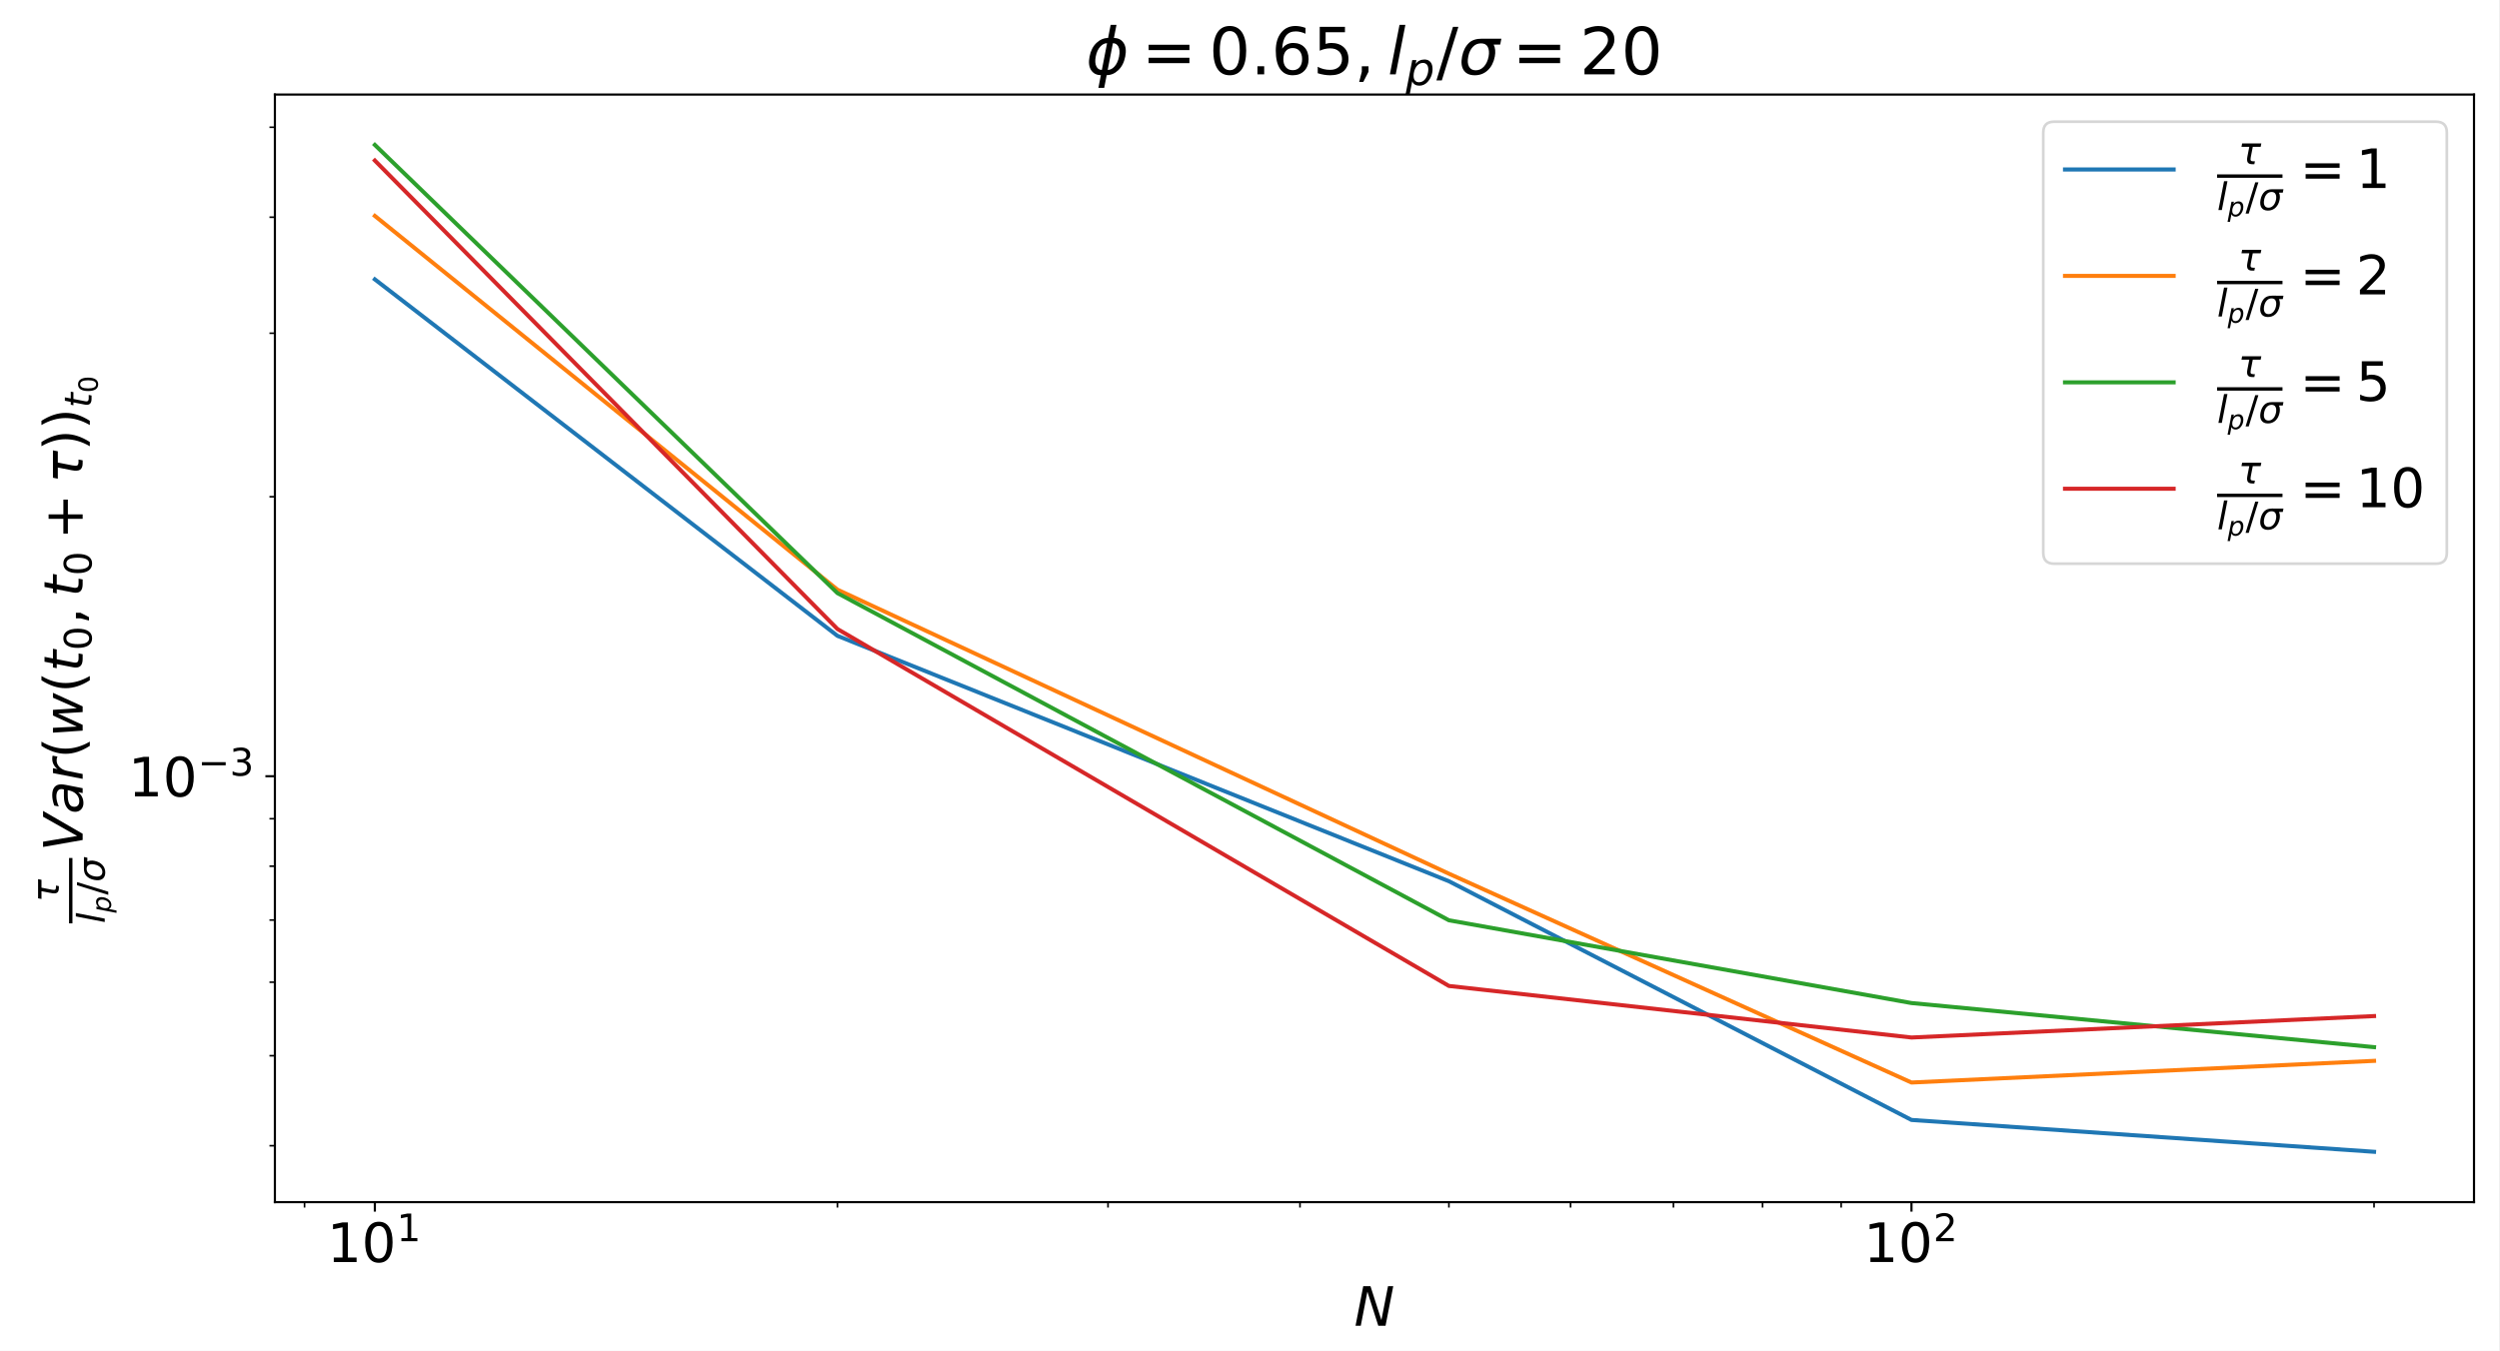
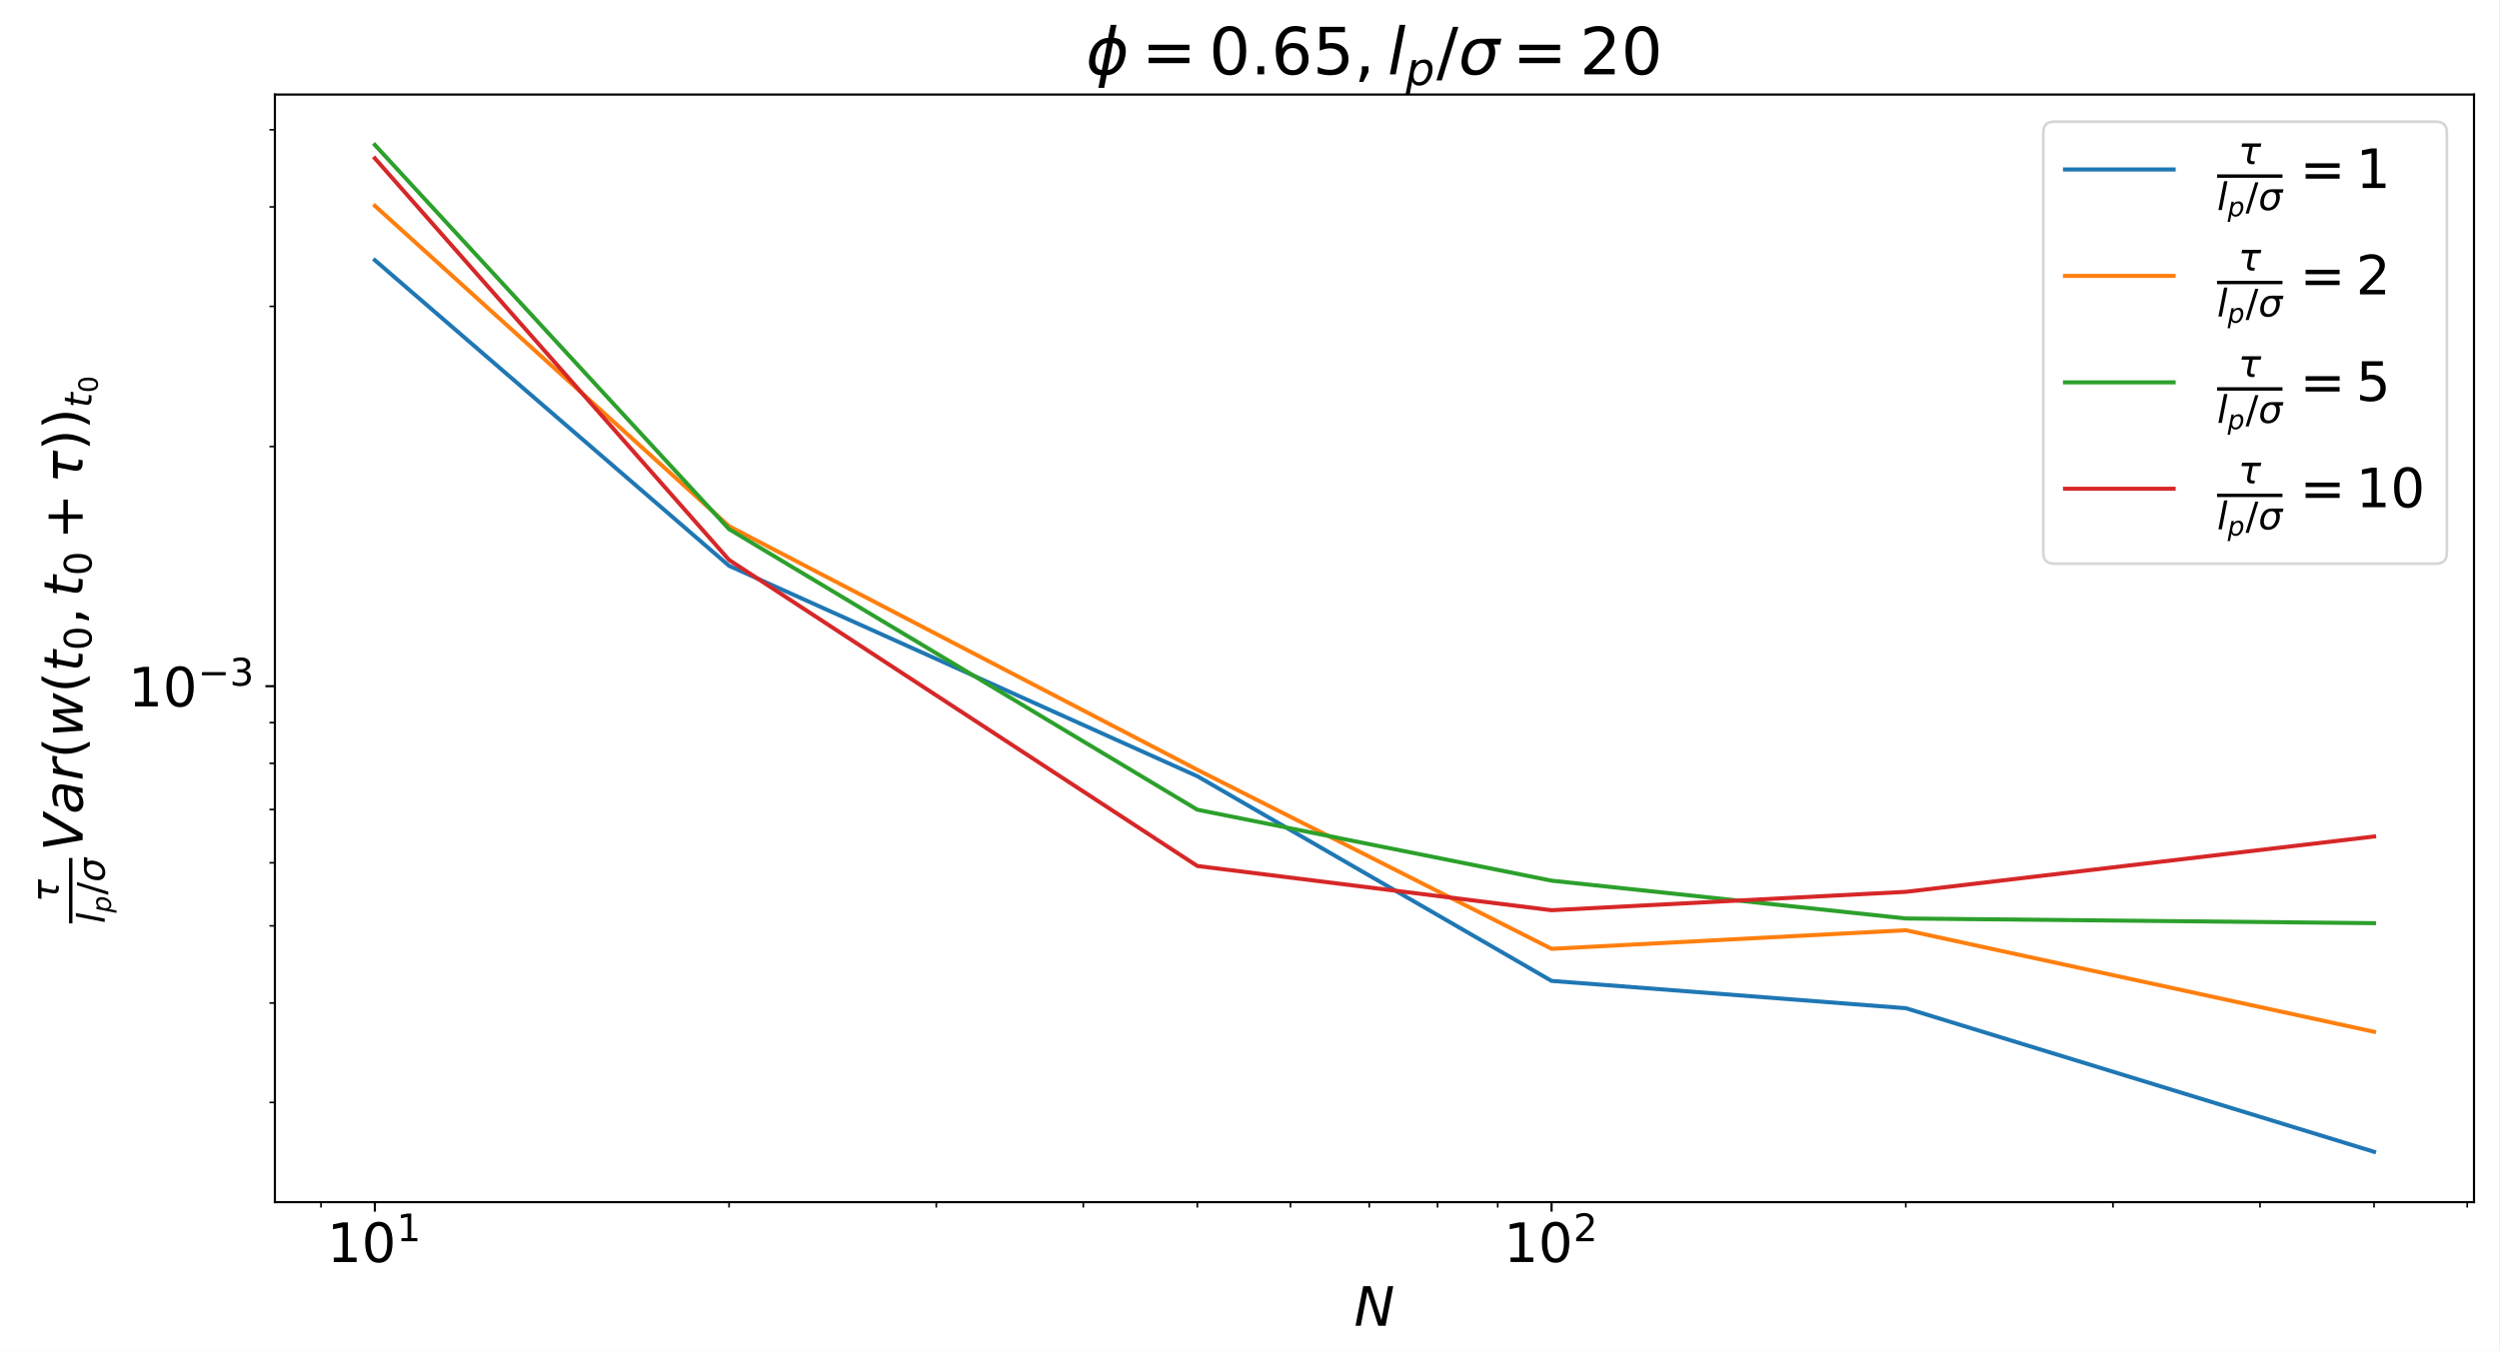
<svg xmlns="http://www.w3.org/2000/svg" xmlns:xlink="http://www.w3.org/1999/xlink" height="497.52pt" version="1.1" viewBox="0 0 920.16 497.52" width="920.16pt">
  <defs>
    <style type="text/css">
*{stroke-linecap:butt;stroke-linejoin:round;}
  </style>
  </defs>
  <g id="figure_1">
    <g id="patch_1">
      <path d="M 0 497.52  L 920.16 497.52  L 920.16 0  L 0 0  z " style="fill:#ffffff;" />
    </g>
    <g id="axes_1">
      <g id="patch_2">
        <path d="M 101.218 442.793  L 910.958 442.793  L 910.958 34.826  L 101.218 34.826  z " style="fill:#ffffff;" />
      </g>
      <g id="matplotlib.axis_1">
        <g id="xtick_1">
          <g id="line2d_1">
            <defs>
-               <path d="M 0 0  L 0 3.5  " id="m431cc44038" style="stroke:#000000;stroke-width:0.8;" />
-             </defs>
-             <g>
-               <use style="stroke:#000000;stroke-width:0.8;" x="138.024" xlink:href="#m431cc44038" y="442.793" />
+               <path d="M 0 0  L 0 3.5  " id="mc753338917" style="stroke:#000000;stroke-width:0.8;" />
+             </defs>
+             <g>
+               <use style="stroke:#000000;stroke-width:0.8;" x="138.024" xlink:href="#mc753338917" y="442.793" />
            </g>
          </g>
          <g id="text_1">
            <defs>
              <path d="M 12.406 8.297  L 28.516 8.297  L 28.516 63.922  L 10.984 60.406  L 10.984 69.391  L 28.422 72.906  L 38.281 72.906  L 38.281 8.297  L 54.391 8.297  L 54.391 0  L 12.406 0  z " id="DejaVuSans-49" />
              <path d="M 31.781 66.406  Q 24.172 66.406 20.328 58.906  Q 16.5 51.422 16.5 36.375  Q 16.5 21.391 20.328 13.891  Q 24.172 6.391 31.781 6.391  Q 39.453 6.391 43.281 13.891  Q 47.125 21.391 47.125 36.375  Q 47.125 51.422 43.281 58.906  Q 39.453 66.406 31.781 66.406  z M 31.781 74.219  Q 44.047 74.219 50.516 64.516  Q 56.984 54.828 56.984 36.375  Q 56.984 17.969 50.516 8.266  Q 44.047 -1.422 31.781 -1.422  Q 19.531 -1.422 13.062 8.266  Q 6.594 17.969 6.594 36.375  Q 6.594 54.828 13.062 64.516  Q 19.531 74.219 31.781 74.219  z " id="DejaVuSans-48" />
            </defs>
            <g transform="translate(120.424 464.9897)scale(0.2 -0.2)">
              <use transform="translate(0 0.684375)" xlink:href="#DejaVuSans-49" />
              <use transform="translate(63.62305 0.684375)" xlink:href="#DejaVuSans-48" />
              <use transform="translate(128.2031 38.96563)scale(0.7)" xlink:href="#DejaVuSans-49" />
            </g>
          </g>
        </g>
        <g id="xtick_2">
          <g id="line2d_2">
            <g>
-               <use style="stroke:#000000;stroke-width:0.8;" x="703.828" xlink:href="#m431cc44038" y="442.793" />
+               <use style="stroke:#000000;stroke-width:0.8;" x="571.303" xlink:href="#mc753338917" y="442.793" />
            </g>
          </g>
          <g id="text_2">
            <defs>
              <path d="M 19.188 8.297  L 53.609 8.297  L 53.609 0  L 7.328 0  L 7.328 8.297  Q 12.938 14.109 22.625 23.891  Q 32.328 33.688 34.812 36.531  Q 39.547 41.844 41.422 45.531  Q 43.312 49.219 43.312 52.781  Q 43.312 58.594 39.234 62.25  Q 35.156 65.922 28.609 65.922  Q 23.969 65.922 18.812 64.312  Q 13.672 62.703 7.812 59.422  L 7.812 69.391  Q 13.766 71.781 18.938 73  Q 24.125 74.219 28.422 74.219  Q 39.75 74.219 46.484 68.547  Q 53.219 62.891 53.219 53.422  Q 53.219 48.922 51.531 44.891  Q 49.859 40.875 45.406 35.406  Q 44.188 33.984 37.641 27.219  Q 31.109 20.453 19.188 8.297  z " id="DejaVuSans-50" />
            </defs>
-             <g transform="translate(686.228 464.9897)scale(0.2 -0.2)">
+             <g transform="translate(553.703 464.9897)scale(0.2 -0.2)">
              <use transform="translate(0 0.765625)" xlink:href="#DejaVuSans-49" />
              <use transform="translate(63.62305 0.765625)" xlink:href="#DejaVuSans-48" />
              <use transform="translate(128.2031 39.04688)scale(0.7)" xlink:href="#DejaVuSans-50" />
            </g>
          </g>
        </g>
        <g id="xtick_3">
          <g id="line2d_3">
            <defs>
-               <path d="M 0 0  L 0 2  " id="mbee7c82a12" style="stroke:#000000;stroke-width:0.6;" />
-             </defs>
-             <g>
-               <use style="stroke:#000000;stroke-width:0.6;" x="112.134" xlink:href="#mbee7c82a12" y="442.793" />
+               <path d="M 0 0  L 0 2  " id="mffd4b60563" style="stroke:#000000;stroke-width:0.6;" />
+             </defs>
+             <g>
+               <use style="stroke:#000000;stroke-width:0.6;" x="118.198" xlink:href="#mffd4b60563" y="442.793" />
            </g>
          </g>
        </g>
        <g id="xtick_4">
          <g id="line2d_4">
            <g>
-               <use style="stroke:#000000;stroke-width:0.6;" x="308.348" xlink:href="#mbee7c82a12" y="442.793" />
+               <use style="stroke:#000000;stroke-width:0.6;" x="268.454" xlink:href="#mffd4b60563" y="442.793" />
            </g>
          </g>
        </g>
        <g id="xtick_5">
          <g id="line2d_5">
            <g>
-               <use style="stroke:#000000;stroke-width:0.6;" x="407.981" xlink:href="#mbee7c82a12" y="442.793" />
+               <use style="stroke:#000000;stroke-width:0.6;" x="344.751" xlink:href="#mffd4b60563" y="442.793" />
            </g>
          </g>
        </g>
        <g id="xtick_6">
          <g id="line2d_6">
            <g>
-               <use style="stroke:#000000;stroke-width:0.6;" x="478.672" xlink:href="#mbee7c82a12" y="442.793" />
+               <use style="stroke:#000000;stroke-width:0.6;" x="398.884" xlink:href="#mffd4b60563" y="442.793" />
            </g>
          </g>
        </g>
        <g id="xtick_7">
          <g id="line2d_7">
            <g>
-               <use style="stroke:#000000;stroke-width:0.6;" x="533.504" xlink:href="#mbee7c82a12" y="442.793" />
+               <use style="stroke:#000000;stroke-width:0.6;" x="440.873" xlink:href="#mffd4b60563" y="442.793" />
            </g>
          </g>
        </g>
        <g id="xtick_8">
          <g id="line2d_8">
            <g>
-               <use style="stroke:#000000;stroke-width:0.6;" x="578.305" xlink:href="#mbee7c82a12" y="442.793" />
+               <use style="stroke:#000000;stroke-width:0.6;" x="475.181" xlink:href="#mffd4b60563" y="442.793" />
            </g>
          </g>
        </g>
        <g id="xtick_9">
          <g id="line2d_9">
            <g>
-               <use style="stroke:#000000;stroke-width:0.6;" x="616.184" xlink:href="#mbee7c82a12" y="442.793" />
+               <use style="stroke:#000000;stroke-width:0.6;" x="504.187" xlink:href="#mffd4b60563" y="442.793" />
            </g>
          </g>
        </g>
        <g id="xtick_10">
          <g id="line2d_10">
            <g>
-               <use style="stroke:#000000;stroke-width:0.6;" x="648.996" xlink:href="#mbee7c82a12" y="442.793" />
+               <use style="stroke:#000000;stroke-width:0.6;" x="529.314" xlink:href="#mffd4b60563" y="442.793" />
            </g>
          </g>
        </g>
        <g id="xtick_11">
          <g id="line2d_11">
            <g>
-               <use style="stroke:#000000;stroke-width:0.6;" x="677.938" xlink:href="#mbee7c82a12" y="442.793" />
+               <use style="stroke:#000000;stroke-width:0.6;" x="551.477" xlink:href="#mffd4b60563" y="442.793" />
            </g>
          </g>
        </g>
        <g id="xtick_12">
          <g id="line2d_12">
            <g>
-               <use style="stroke:#000000;stroke-width:0.6;" x="874.152" xlink:href="#mbee7c82a12" y="442.793" />
+               <use style="stroke:#000000;stroke-width:0.6;" x="701.733" xlink:href="#mffd4b60563" y="442.793" />
+             </g>
+           </g>
+         </g>
+         <g id="xtick_13">
+           <g id="line2d_13">
+             <g>
+               <use style="stroke:#000000;stroke-width:0.6;" x="778.03" xlink:href="#mffd4b60563" y="442.793" />
+             </g>
+           </g>
+         </g>
+         <g id="xtick_14">
+           <g id="line2d_14">
+             <g>
+               <use style="stroke:#000000;stroke-width:0.6;" x="832.163" xlink:href="#mffd4b60563" y="442.793" />
+             </g>
+           </g>
+         </g>
+         <g id="xtick_15">
+           <g id="line2d_15">
+             <g>
+               <use style="stroke:#000000;stroke-width:0.6;" x="874.152" xlink:href="#mffd4b60563" y="442.793" />
+             </g>
+           </g>
+         </g>
+         <g id="xtick_16">
+           <g id="line2d_16">
+             <g>
+               <use style="stroke:#000000;stroke-width:0.6;" x="908.46" xlink:href="#mffd4b60563" y="442.793" />
            </g>
          </g>
        </g>
        <g id="text_3">
          <defs>
            <path d="M 16.891 72.906  L 30.172 72.906  L 50.297 10.406  L 62.5 72.906  L 72.125 72.906  L 57.906 0  L 44.578 0  L 24.516 62.891  L 12.312 0  L 2.688 0  z " id="DejaVuSans-Oblique-78" />
          </defs>
          <g transform="translate(498.588 488.3459)scale(0.2 -0.2)">
            <use transform="translate(0 0.09375)" xlink:href="#DejaVuSans-Oblique-78" />
          </g>
        </g>
      </g>
      <g id="matplotlib.axis_2">
        <g id="ytick_1">
-           <g id="line2d_13">
-             <defs>
-               <path d="M 0 0  L -3.5 0  " id="m6f45bb1512" style="stroke:#000000;stroke-width:0.8;" />
-             </defs>
-             <g>
-               <use style="stroke:#000000;stroke-width:0.8;" x="101.218" xlink:href="#m6f45bb1512" y="285.912" />
+           <g id="line2d_17">
+             <defs>
+               <path d="M 0 0  L -3.5 0  " id="m251563f11a" style="stroke:#000000;stroke-width:0.8;" />
+             </defs>
+             <g>
+               <use style="stroke:#000000;stroke-width:0.8;" x="101.218" xlink:href="#m251563f11a" y="252.75" />
            </g>
          </g>
          <g id="text_4">
            <defs>
              <path d="M 10.594 35.5  L 73.188 35.5  L 73.188 27.203  L 10.594 27.203  z " id="DejaVuSans-8722" />
              <path d="M 40.578 39.312  Q 47.656 37.797 51.625 33  Q 55.609 28.219 55.609 21.188  Q 55.609 10.406 48.188 4.484  Q 40.766 -1.422 27.094 -1.422  Q 22.516 -1.422 17.656 -0.516  Q 12.797 0.391 7.625 2.203  L 7.625 11.719  Q 11.719 9.328 16.594 8.109  Q 21.484 6.891 26.812 6.891  Q 36.078 6.891 40.938 10.547  Q 45.797 14.203 45.797 21.188  Q 45.797 27.641 41.281 31.266  Q 36.766 34.906 28.719 34.906  L 20.219 34.906  L 20.219 43.016  L 29.109 43.016  Q 36.375 43.016 40.234 45.922  Q 44.094 48.828 44.094 54.297  Q 44.094 59.906 40.109 62.906  Q 36.141 65.922 28.719 65.922  Q 24.656 65.922 20.016 65.031  Q 15.375 64.156 9.812 62.312  L 9.812 71.094  Q 15.438 72.656 20.344 73.438  Q 25.25 74.219 29.594 74.219  Q 40.828 74.219 47.359 69.109  Q 53.906 64.016 53.906 55.328  Q 53.906 49.266 50.438 45.094  Q 46.969 40.922 40.578 39.312  z " id="DejaVuSans-51" />
            </defs>
-             <g transform="translate(47.2176 293.5105)scale(0.2 -0.2)">
+             <g transform="translate(47.2176 260.3486)scale(0.2 -0.2)">
              <use transform="translate(0 0.765625)" xlink:href="#DejaVuSans-49" />
              <use transform="translate(63.62305 0.765625)" xlink:href="#DejaVuSans-48" />
              <use transform="translate(128.2031 39.04688)scale(0.7)" xlink:href="#DejaVuSans-8722" />
              <use transform="translate(186.8555 39.04688)scale(0.7)" xlink:href="#DejaVuSans-51" />
            </g>
          </g>
        </g>
        <g id="ytick_2">
-           <g id="line2d_14">
-             <defs>
-               <path d="M 0 0  L -2 0  " id="m61cbe641ad" style="stroke:#000000;stroke-width:0.6;" />
-             </defs>
-             <g>
-               <use style="stroke:#000000;stroke-width:0.6;" x="101.218" xlink:href="#m61cbe641ad" y="422.005" />
+           <g id="line2d_18">
+             <defs>
+               <path d="M 0 0  L -2 0  " id="m38b8b54ab0" style="stroke:#000000;stroke-width:0.6;" />
+             </defs>
+             <g>
+               <use style="stroke:#000000;stroke-width:0.6;" x="101.218" xlink:href="#m38b8b54ab0" y="406.07" />
            </g>
          </g>
        </g>
        <g id="ytick_3">
-           <g id="line2d_15">
-             <g>
-               <use style="stroke:#000000;stroke-width:0.6;" x="101.218" xlink:href="#m61cbe641ad" y="388.862" />
+           <g id="line2d_19">
+             <g>
+               <use style="stroke:#000000;stroke-width:0.6;" x="101.218" xlink:href="#m38b8b54ab0" y="369.435" />
            </g>
          </g>
        </g>
        <g id="ytick_4">
-           <g id="line2d_16">
-             <g>
-               <use style="stroke:#000000;stroke-width:0.6;" x="101.218" xlink:href="#m61cbe641ad" y="361.783" />
+           <g id="line2d_20">
+             <g>
+               <use style="stroke:#000000;stroke-width:0.6;" x="101.218" xlink:href="#m38b8b54ab0" y="341.019" />
            </g>
          </g>
        </g>
        <g id="ytick_5">
-           <g id="line2d_17">
-             <g>
-               <use style="stroke:#000000;stroke-width:0.6;" x="101.218" xlink:href="#m61cbe641ad" y="338.887" />
+           <g id="line2d_21">
+             <g>
+               <use style="stroke:#000000;stroke-width:0.6;" x="101.218" xlink:href="#m38b8b54ab0" y="317.801" />
            </g>
          </g>
        </g>
        <g id="ytick_6">
-           <g id="line2d_18">
-             <g>
-               <use style="stroke:#000000;stroke-width:0.6;" x="101.218" xlink:href="#m61cbe641ad" y="319.055" />
+           <g id="line2d_22">
+             <g>
+               <use style="stroke:#000000;stroke-width:0.6;" x="101.218" xlink:href="#m38b8b54ab0" y="298.171" />
            </g>
          </g>
        </g>
        <g id="ytick_7">
-           <g id="line2d_19">
-             <g>
-               <use style="stroke:#000000;stroke-width:0.6;" x="101.218" xlink:href="#m61cbe641ad" y="301.561" />
+           <g id="line2d_23">
+             <g>
+               <use style="stroke:#000000;stroke-width:0.6;" x="101.218" xlink:href="#m38b8b54ab0" y="281.166" />
            </g>
          </g>
        </g>
        <g id="ytick_8">
-           <g id="line2d_20">
-             <g>
-               <use style="stroke:#000000;stroke-width:0.6;" x="101.218" xlink:href="#m61cbe641ad" y="182.962" />
+           <g id="line2d_24">
+             <g>
+               <use style="stroke:#000000;stroke-width:0.6;" x="101.218" xlink:href="#m38b8b54ab0" y="266.167" />
            </g>
          </g>
        </g>
        <g id="ytick_9">
-           <g id="line2d_21">
-             <g>
-               <use style="stroke:#000000;stroke-width:0.6;" x="101.218" xlink:href="#m61cbe641ad" y="122.74" />
+           <g id="line2d_25">
+             <g>
+               <use style="stroke:#000000;stroke-width:0.6;" x="101.218" xlink:href="#m38b8b54ab0" y="164.481" />
            </g>
          </g>
        </g>
        <g id="ytick_10">
-           <g id="line2d_22">
-             <g>
-               <use style="stroke:#000000;stroke-width:0.6;" x="101.218" xlink:href="#m61cbe641ad" y="80.011" />
+           <g id="line2d_26">
+             <g>
+               <use style="stroke:#000000;stroke-width:0.6;" x="101.218" xlink:href="#m38b8b54ab0" y="112.847" />
            </g>
          </g>
        </g>
        <g id="ytick_11">
-           <g id="line2d_23">
-             <g>
-               <use style="stroke:#000000;stroke-width:0.6;" x="101.218" xlink:href="#m61cbe641ad" y="46.869" />
+           <g id="line2d_27">
+             <g>
+               <use style="stroke:#000000;stroke-width:0.6;" x="101.218" xlink:href="#m38b8b54ab0" y="76.212" />
+             </g>
+           </g>
+         </g>
+         <g id="ytick_12">
+           <g id="line2d_28">
+             <g>
+               <use style="stroke:#000000;stroke-width:0.6;" x="101.218" xlink:href="#m38b8b54ab0" y="47.796" />
            </g>
          </g>
        </g>
        <g id="text_5">
          <defs>
            <path d="M 32.859 9.969  Q 34.188 7.625 39.453 7.625  L 43.75 7.625  L 42.281 0  L 36.922 0  Q 28.125 0 25 4.688  Q 21.922 9.469 23.969 19.828  L 29 45.703  L 8.453 45.703  L 10.203 54.688  L 60.641 54.688  L 58.891 45.703  L 38.188 45.703  L 33.016 19.281  Q 31.641 12.203 32.859 9.969  z " id="DejaVuSans-Oblique-964" />
            <path d="M 18.312 75.984  L 27.297 75.984  L 12.5 0  L 3.516 0  z " id="DejaVuSans-Oblique-108" />
            <path d="M 49.609 33.688  Q 49.609 40.875 46.484 44.672  Q 43.359 48.484 37.5 48.484  Q 33.5 48.484 29.859 46.438  Q 26.219 44.391 23.391 40.484  Q 20.609 36.625 18.938 31.156  Q 17.281 25.688 17.281 20.312  Q 17.281 13.484 20.406 9.797  Q 23.531 6.109 29.297 6.109  Q 33.547 6.109 37.188 8.109  Q 40.828 10.109 43.406 13.922  Q 46.188 17.922 47.891 23.344  Q 49.609 28.766 49.609 33.688  z M 21.781 46.391  Q 25.391 51.125 30.297 53.562  Q 35.203 56 41.219 56  Q 49.609 56 54.25 50.5  Q 58.891 45.016 58.891 35.109  Q 58.891 27 56 19.656  Q 53.125 12.312 47.703 6.5  Q 44.094 2.641 39.547 0.609  Q 35.016 -1.422 29.984 -1.422  Q 24.172 -1.422 20.219 1  Q 16.266 3.422 14.312 8.203  L 8.688 -20.797  L -0.297 -20.797  L 14.406 54.688  L 23.391 54.688  z " id="DejaVuSans-Oblique-112" />
            <path d="M 25.391 72.906  L 33.688 72.906  L 8.297 -9.281  L 0 -9.281  z " id="DejaVuSans-47" />
            <path d="M 34.672 47.562  Q 27.25 47.562 22.219 42.188  Q 16.891 36.578 15.141 27.297  Q 13.188 17.484 16.312 11.812  Q 19.391 6.203 26.656 6.203  Q 33.844 6.203 39.109 11.859  Q 44.438 17.531 46.344 27.297  Q 48.047 36.234 45.016 42.188  Q 42.188 47.562 34.672 47.562  z M 36.078 54.734  L 65.922 54.688  L 64.156 45.703  L 54.109 45.703  Q 57.906 38.094 55.859 27.297  Q 53.219 13.875 45.062 6.25  Q 36.859 -1.422 25.141 -1.422  Q 13.375 -1.422 8.203 6.25  Q 3.031 13.875 5.672 27.297  Q 8.25 40.766 16.406 48.391  Q 23.188 54.734 36.078 54.734  z " id="DejaVuSans-Oblique-963" />
            <path d="M 20.609 0  L 7.812 72.906  L 17.484 72.906  L 28.078 10.203  L 63.484 72.906  L 74.219 72.906  L 32.078 0  z " id="DejaVuSans-Oblique-86" />
            <path d="M 53.719 31.203  L 47.609 0  L 38.625 0  L 40.281 8.297  Q 36.328 3.422 31.266 1  Q 26.219 -1.422 20.016 -1.422  Q 13.031 -1.422 8.562 2.844  Q 4.109 7.125 4.109 13.812  Q 4.109 23.391 11.75 28.953  Q 19.391 34.516 32.812 34.516  L 45.312 34.516  L 45.797 36.922  Q 45.906 37.312 45.953 37.766  Q 46 38.234 46 39.203  Q 46 43.562 42.453 45.969  Q 38.922 48.391 32.516 48.391  Q 28.125 48.391 23.5 47.266  Q 18.891 46.141 14.016 43.891  L 15.578 52.203  Q 20.656 54.109 25.516 55.047  Q 30.375 56 34.906 56  Q 44.578 56 49.625 51.797  Q 54.688 47.609 54.688 39.594  Q 54.688 37.984 54.438 35.812  Q 54.203 33.641 53.719 31.203  z M 44 27.484  L 35.016 27.484  Q 23.969 27.484 18.672 24.531  Q 13.375 21.578 13.375 15.375  Q 13.375 11.078 16.078 8.641  Q 18.797 6.203 23.578 6.203  Q 30.906 6.203 36.375 11.453  Q 41.844 16.703 43.609 25.484  z " id="DejaVuSans-Oblique-97" />
            <path d="M 44.578 46.391  Q 43.219 47.125 41.453 47.516  Q 39.703 47.906 37.703 47.906  Q 30.516 47.906 25.141 42.453  Q 19.781 37.016 18.016 27.875  L 12.5 0  L 3.516 0  L 14.203 54.688  L 23.188 54.688  L 21.484 46.188  Q 25.047 50.922 30 53.453  Q 34.969 56 40.578 56  Q 42.047 56 43.453 55.828  Q 44.875 55.672 46.297 55.281  z " id="DejaVuSans-Oblique-114" />
            <path d="M 31 75.875  Q 24.469 64.656 21.281 53.656  Q 18.109 42.672 18.109 31.391  Q 18.109 20.125 21.312 9.062  Q 24.516 -2 31 -13.188  L 23.188 -13.188  Q 15.875 -1.703 12.234 9.375  Q 8.594 20.453 8.594 31.391  Q 8.594 42.281 12.203 53.312  Q 15.828 64.359 23.188 75.875  z " id="DejaVuSans-40" />
            <path d="M 8.5 54.688  L 17.391 54.688  L 19.672 10.688  L 40.094 54.688  L 50.484 54.688  L 53.516 10.688  L 72.906 54.688  L 81.891 54.688  L 56.891 0  L 46.391 0  L 43.703 45.312  L 22.797 0  L 12.203 0  z " id="DejaVuSans-Oblique-119" />
            <path d="M 42.281 54.688  L 40.922 47.703  L 23 47.703  L 17.188 18.016  Q 16.891 16.359 16.75 15.234  Q 16.609 14.109 16.609 13.484  Q 16.609 10.359 18.484 8.938  Q 20.359 7.516 24.516 7.516  L 33.594 7.516  L 32.078 0  L 23.484 0  Q 15.484 0 11.547 3.125  Q 7.625 6.25 7.625 12.594  Q 7.625 13.719 7.766 15.062  Q 7.906 16.406 8.203 18.016  L 14.016 47.703  L 6.391 47.703  L 7.812 54.688  L 15.281 54.688  L 18.312 70.219  L 27.297 70.219  L 24.312 54.688  z " id="DejaVuSans-Oblique-116" />
            <path d="M 11.719 12.406  L 22.016 12.406  L 22.016 4  L 14.016 -11.625  L 7.719 -11.625  L 11.719 4  z " id="DejaVuSans-44" />
            <path d="M 46 62.703  L 46 35.5  L 73.188 35.5  L 73.188 27.203  L 46 27.203  L 46 0  L 37.797 0  L 37.797 27.203  L 10.594 27.203  L 10.594 35.5  L 37.797 35.5  L 37.797 62.703  z " id="DejaVuSans-43" />
            <path d="M 8.016 75.875  L 15.828 75.875  Q 23.141 64.359 26.781 53.312  Q 30.422 42.281 30.422 31.391  Q 30.422 20.453 26.781 9.375  Q 23.141 -1.703 15.828 -13.188  L 8.016 -13.188  Q 14.5 -2 17.703 9.062  Q 20.906 20.125 20.906 31.391  Q 20.906 42.672 17.703 53.656  Q 14.5 64.656 8.016 75.875  z " id="DejaVuSans-41" />
          </defs>
          <g transform="translate(30.6176 340.1096)rotate(-90)scale(0.2 -0.2)">
            <use transform="translate(39 44.71875)scale(0.7)" xlink:href="#DejaVuSans-Oblique-964" />
            <use transform="translate(0 -39.72031)scale(0.7)" xlink:href="#DejaVuSans-Oblique-108" />
            <use transform="translate(19.44824 -51.20469)scale(0.49)" xlink:href="#DejaVuSans-Oblique-112" />
            <use transform="translate(52.46582 -39.72031)scale(0.7)" xlink:href="#DejaVuSans-47" />
            <use transform="translate(76.04981 -39.72031)scale(0.7)" xlink:href="#DejaVuSans-Oblique-963" />
            <use transform="translate(132.915 0.921875)" xlink:href="#DejaVuSans-Oblique-86" />
            <use transform="translate(201.3232 0.921875)" xlink:href="#DejaVuSans-Oblique-97" />
            <use transform="translate(262.6025 0.921875)" xlink:href="#DejaVuSans-Oblique-114" />
            <use transform="translate(303.7158 0.921875)" xlink:href="#DejaVuSans-40" />
            <use transform="translate(342.7295 0.921875)" xlink:href="#DejaVuSans-Oblique-119" />
            <use transform="translate(424.5166 0.921875)" xlink:href="#DejaVuSans-40" />
            <use transform="translate(463.5303 0.921875)" xlink:href="#DejaVuSans-Oblique-116" />
            <use transform="translate(502.7393 -15.48438)scale(0.7)" xlink:href="#DejaVuSans-48" />
            <use transform="translate(550.0098 0.921875)" xlink:href="#DejaVuSans-44" />
            <use transform="translate(601.2793 0.921875)" xlink:href="#DejaVuSans-Oblique-116" />
            <use transform="translate(640.4883 -15.48438)scale(0.7)" xlink:href="#DejaVuSans-48" />
            <use transform="translate(707.2412 0.921875)" xlink:href="#DejaVuSans-43" />
            <use transform="translate(810.5127 0.921875)" xlink:href="#DejaVuSans-Oblique-964" />
            <use transform="translate(870.7178 0.921875)" xlink:href="#DejaVuSans-41" />
            <use transform="translate(909.7314 0.921875)" xlink:href="#DejaVuSans-41" />
            <use transform="translate(949.7021 -15.48438)scale(0.7)" xlink:href="#DejaVuSans-Oblique-116" />
            <use transform="translate(977.1484 -26.96875)scale(0.49)" xlink:href="#DejaVuSans-48" />
            <path d="M 0 19.719  L 0 25.969  L 120.415 25.969  L 120.415 19.719  L 0 19.719  z " />
          </g>
        </g>
      </g>
-       <g id="line2d_24">
-         <path clip-path="url(#p16119f2c19)" d="M 138.024 102.902  L 308.348 234.196  L 533.504 324.588  L 703.828 412.516  L 874.152 424.249  " style="fill:none;stroke:#1f77b4;stroke-linecap:square;stroke-width:1.5;" />
-       </g>
-       <g id="line2d_25">
-         <path clip-path="url(#p16119f2c19)" d="M 138.024 79.528  L 308.348 217.191  L 533.504 321.818  L 703.828 398.732  L 874.152 390.753  " style="fill:none;stroke:#ff7f0e;stroke-linecap:square;stroke-width:1.5;" />
-       </g>
-       <g id="line2d_26">
-         <path clip-path="url(#p16119f2c19)" d="M 138.024 53.37  L 308.348 218.459  L 533.504 338.979  L 703.828 369.46  L 874.152 385.702  " style="fill:none;stroke:#2ca02c;stroke-linecap:square;stroke-width:1.5;" />
-       </g>
-       <g id="line2d_27">
-         <path clip-path="url(#p16119f2c19)" d="M 138.024 59.133  L 308.348 231.683  L 533.504 363.164  L 703.828 382.154  L 874.152 374.257  " style="fill:none;stroke:#d62728;stroke-linecap:square;stroke-width:1.5;" />
+       <g id="line2d_29">
+         <path clip-path="url(#pe759011808)" d="M 138.024 95.838  L 268.454 208.41  L 440.873 285.911  L 571.303 361.3  L 701.733 371.359  L 874.152 424.249  " style="fill:none;stroke:#1f77b4;stroke-linecap:square;stroke-width:1.5;" />
+       </g>
+       <g id="line2d_30">
+         <path clip-path="url(#pe759011808)" d="M 138.024 75.798  L 268.454 193.83  L 440.873 283.536  L 571.303 349.481  L 701.733 342.64  L 874.152 380.045  " style="fill:none;stroke:#ff7f0e;stroke-linecap:square;stroke-width:1.5;" />
+       </g>
+       <g id="line2d_31">
+         <path clip-path="url(#pe759011808)" d="M 138.024 53.37  L 268.454 194.917  L 440.873 298.25  L 571.303 324.384  L 701.733 338.309  L 874.152 340.041  " style="fill:none;stroke:#2ca02c;stroke-linecap:square;stroke-width:1.5;" />
+       </g>
+       <g id="line2d_32">
+         <path clip-path="url(#pe759011808)" d="M 138.024 58.311  L 268.454 206.254  L 440.873 318.985  L 571.303 335.268  L 701.733 328.496  L 874.152 308.115  " style="fill:none;stroke:#d62728;stroke-linecap:square;stroke-width:1.5;" />
      </g>
      <g id="patch_3">
        <path d="M 101.218 442.793  L 101.218 34.826  " style="fill:none;stroke:#000000;stroke-linecap:square;stroke-linejoin:miter;stroke-width:0.8;" />
      </g>
      <g id="patch_4">
        <path d="M 910.958 442.793  L 910.958 34.826  " style="fill:none;stroke:#000000;stroke-linecap:square;stroke-linejoin:miter;stroke-width:0.8;" />
      </g>
      <g id="patch_5">
        <path d="M 101.218 442.793  L 910.958 442.793  " style="fill:none;stroke:#000000;stroke-linecap:square;stroke-linejoin:miter;stroke-width:0.8;" />
      </g>
      <g id="patch_6">
        <path d="M 101.218 34.826  L 910.958 34.826  " style="fill:none;stroke:#000000;stroke-linecap:square;stroke-linejoin:miter;stroke-width:0.8;" />
      </g>
      <g id="text_6">
        <defs>
          <path d="M 46.734 75.984  L 42.781 55.812  Q 52.547 55.812 57.562 48.344  Q 62.75 40.719 60.156 27.297  Q 57.516 13.875 49.359 6.25  Q 41.453 -1.219 31.688 -1.219  L 27.875 -20.797  L 18.953 -20.797  L 22.75 -1.219  Q 13.031 -1.219 7.953 6.25  Q 2.781 13.875 5.422 27.297  Q 8.016 40.719 16.156 48.344  Q 24.125 55.812 33.844 55.812  L 37.797 75.984  z M 33.25 6.781  Q 38.766 6.781 43.5 11.812  Q 48.688 17.438 50.688 27.297  Q 52.641 37.062 49.516 42.781  Q 46.734 47.797 41.219 47.797  z M 24.312 6.781  L 32.281 47.797  Q 26.812 47.797 22.078 42.781  Q 16.75 37.062 14.891 27.297  Q 13.031 17.438 16.062 11.812  Q 18.797 6.781 24.312 6.781  z " id="DejaVuSans-Oblique-981" />
          <path d="M 10.594 45.406  L 73.188 45.406  L 73.188 37.203  L 10.594 37.203  z M 10.594 25.484  L 73.188 25.484  L 73.188 17.188  L 10.594 17.188  z " id="DejaVuSans-61" />
          <path d="M 10.688 12.406  L 21 12.406  L 21 0  L 10.688 0  z " id="DejaVuSans-46" />
          <path d="M 33.016 40.375  Q 26.375 40.375 22.484 35.828  Q 18.609 31.297 18.609 23.391  Q 18.609 15.531 22.484 10.953  Q 26.375 6.391 33.016 6.391  Q 39.656 6.391 43.531 10.953  Q 47.406 15.531 47.406 23.391  Q 47.406 31.297 43.531 35.828  Q 39.656 40.375 33.016 40.375  z M 52.594 71.297  L 52.594 62.312  Q 48.875 64.062 45.094 64.984  Q 41.312 65.922 37.594 65.922  Q 27.828 65.922 22.672 59.328  Q 17.531 52.734 16.797 39.406  Q 19.672 43.656 24.016 45.922  Q 28.375 48.188 33.594 48.188  Q 44.578 48.188 50.953 41.516  Q 57.328 34.859 57.328 23.391  Q 57.328 12.156 50.688 5.359  Q 44.047 -1.422 33.016 -1.422  Q 20.359 -1.422 13.672 8.266  Q 6.984 17.969 6.984 36.375  Q 6.984 53.656 15.188 63.938  Q 23.391 74.219 37.203 74.219  Q 40.922 74.219 44.703 73.484  Q 48.484 72.75 52.594 71.297  z " id="DejaVuSans-54" />
          <path d="M 10.797 72.906  L 49.516 72.906  L 49.516 64.594  L 19.828 64.594  L 19.828 46.734  Q 21.969 47.469 24.109 47.828  Q 26.266 48.188 28.422 48.188  Q 40.625 48.188 47.75 41.5  Q 54.891 34.812 54.891 23.391  Q 54.891 11.625 47.562 5.094  Q 40.234 -1.422 26.906 -1.422  Q 22.312 -1.422 17.547 -0.641  Q 12.797 0.141 7.719 1.703  L 7.719 11.625  Q 12.109 9.234 16.797 8.062  Q 21.484 6.891 26.703 6.891  Q 35.156 6.891 40.078 11.328  Q 45.016 15.766 45.016 23.391  Q 45.016 31 40.078 35.438  Q 35.156 39.891 26.703 39.891  Q 22.75 39.891 18.812 39.016  Q 14.891 38.141 10.797 36.281  z " id="DejaVuSans-53" />
        </defs>
        <g transform="translate(399.888 27.3864)scale(0.24 -0.24)">
          <use transform="translate(0 0.015625)" xlink:href="#DejaVuSans-Oblique-981" />
          <use transform="translate(85.44922 0.015625)" xlink:href="#DejaVuSans-61" />
          <use transform="translate(188.7207 0.015625)" xlink:href="#DejaVuSans-48" />
          <use transform="translate(252.3438 0.015625)" xlink:href="#DejaVuSans-46" />
          <use transform="translate(284.1309 0.015625)" xlink:href="#DejaVuSans-54" />
          <use transform="translate(347.7539 0.015625)" xlink:href="#DejaVuSans-53" />
          <use transform="translate(411.377 0.015625)" xlink:href="#DejaVuSans-44" />
          <use transform="translate(462.6465 0.015625)" xlink:href="#DejaVuSans-Oblique-108" />
          <use transform="translate(490.4297 -16.39062)scale(0.7)" xlink:href="#DejaVuSans-Oblique-112" />
          <use transform="translate(537.5977 0.015625)" xlink:href="#DejaVuSans-47" />
          <use transform="translate(571.2891 0.015625)" xlink:href="#DejaVuSans-Oblique-963" />
          <use transform="translate(654.1504 0.015625)" xlink:href="#DejaVuSans-61" />
          <use transform="translate(757.4219 0.015625)" xlink:href="#DejaVuSans-50" />
          <use transform="translate(821.0449 0.015625)" xlink:href="#DejaVuSans-48" />
        </g>
      </g>
      <g id="legend_1">
        <g id="patch_7">
          <path d="M 756.358 207.626  L 896.958 207.626  Q 900.958 207.626 900.958 203.626  L 900.958 48.826  Q 900.958 44.826 896.958 44.826  L 756.358 44.826  Q 752.358 44.826 752.358 48.826  L 752.358 203.626  Q 752.358 207.626 756.358 207.626  z " style="fill:#ffffff;opacity:0.8;stroke:#cccccc;stroke-linejoin:miter;" />
        </g>
-         <g id="line2d_28">
+         <g id="line2d_33">
          <path d="M 760.358 62.426  L 800.358 62.426  " style="fill:none;stroke:#1f77b4;stroke-linecap:square;stroke-width:1.5;" />
        </g>
-         <g id="line2d_29" />
+         <g id="line2d_34" />
        <g id="text_7">
          <g transform="translate(816.3584 69.4264)scale(0.2 -0.2)">
            <use transform="translate(39 44.71875)scale(0.7)" xlink:href="#DejaVuSans-Oblique-964" />
            <use transform="translate(0 -39.72031)scale(0.7)" xlink:href="#DejaVuSans-Oblique-108" />
            <use transform="translate(19.44824 -51.20469)scale(0.49)" xlink:href="#DejaVuSans-Oblique-112" />
            <use transform="translate(52.46582 -39.72031)scale(0.7)" xlink:href="#DejaVuSans-47" />
            <use transform="translate(76.04981 -39.72031)scale(0.7)" xlink:href="#DejaVuSans-Oblique-963" />
            <use transform="translate(152.3975 0.921875)" xlink:href="#DejaVuSans-61" />
            <use transform="translate(255.6689 0.921875)" xlink:href="#DejaVuSans-49" />
            <path d="M 0 19.719  L 0 25.969  L 120.415 25.969  L 120.415 19.719  L 0 19.719  z " />
          </g>
        </g>
-         <g id="line2d_30">
+         <g id="line2d_35">
          <path d="M 760.358 101.626  L 800.358 101.626  " style="fill:none;stroke:#ff7f0e;stroke-linecap:square;stroke-width:1.5;" />
        </g>
-         <g id="line2d_31" />
+         <g id="line2d_36" />
        <g id="text_8">
          <g transform="translate(816.3584 108.6264)scale(0.2 -0.2)">
            <use transform="translate(39 44.71875)scale(0.7)" xlink:href="#DejaVuSans-Oblique-964" />
            <use transform="translate(0 -39.72031)scale(0.7)" xlink:href="#DejaVuSans-Oblique-108" />
            <use transform="translate(19.44824 -51.20469)scale(0.49)" xlink:href="#DejaVuSans-Oblique-112" />
            <use transform="translate(52.46582 -39.72031)scale(0.7)" xlink:href="#DejaVuSans-47" />
            <use transform="translate(76.04981 -39.72031)scale(0.7)" xlink:href="#DejaVuSans-Oblique-963" />
            <use transform="translate(152.3975 0.921875)" xlink:href="#DejaVuSans-61" />
            <use transform="translate(255.6689 0.921875)" xlink:href="#DejaVuSans-50" />
            <path d="M 0 19.719  L 0 25.969  L 120.415 25.969  L 120.415 19.719  L 0 19.719  z " />
          </g>
        </g>
-         <g id="line2d_32">
+         <g id="line2d_37">
          <path d="M 760.358 140.826  L 800.358 140.826  " style="fill:none;stroke:#2ca02c;stroke-linecap:square;stroke-width:1.5;" />
        </g>
-         <g id="line2d_33" />
+         <g id="line2d_38" />
        <g id="text_9">
          <g transform="translate(816.3584 147.8264)scale(0.2 -0.2)">
            <use transform="translate(39 44.71875)scale(0.7)" xlink:href="#DejaVuSans-Oblique-964" />
            <use transform="translate(0 -39.72031)scale(0.7)" xlink:href="#DejaVuSans-Oblique-108" />
            <use transform="translate(19.44824 -51.20469)scale(0.49)" xlink:href="#DejaVuSans-Oblique-112" />
            <use transform="translate(52.46582 -39.72031)scale(0.7)" xlink:href="#DejaVuSans-47" />
            <use transform="translate(76.04981 -39.72031)scale(0.7)" xlink:href="#DejaVuSans-Oblique-963" />
            <use transform="translate(152.3975 0.921875)" xlink:href="#DejaVuSans-61" />
            <use transform="translate(255.6689 0.921875)" xlink:href="#DejaVuSans-53" />
            <path d="M 0 19.719  L 0 25.969  L 120.415 25.969  L 120.415 19.719  L 0 19.719  z " />
          </g>
        </g>
-         <g id="line2d_34">
+         <g id="line2d_39">
          <path d="M 760.358 180.026  L 800.358 180.026  " style="fill:none;stroke:#d62728;stroke-linecap:square;stroke-width:1.5;" />
        </g>
-         <g id="line2d_35" />
+         <g id="line2d_40" />
        <g id="text_10">
          <g transform="translate(816.3584 187.0264)scale(0.2 -0.2)">
            <use transform="translate(39 44.71875)scale(0.7)" xlink:href="#DejaVuSans-Oblique-964" />
            <use transform="translate(0 -39.72031)scale(0.7)" xlink:href="#DejaVuSans-Oblique-108" />
            <use transform="translate(19.44824 -51.20469)scale(0.49)" xlink:href="#DejaVuSans-Oblique-112" />
            <use transform="translate(52.46582 -39.72031)scale(0.7)" xlink:href="#DejaVuSans-47" />
            <use transform="translate(76.04981 -39.72031)scale(0.7)" xlink:href="#DejaVuSans-Oblique-963" />
            <use transform="translate(152.3975 0.921875)" xlink:href="#DejaVuSans-61" />
            <use transform="translate(255.6689 0.921875)" xlink:href="#DejaVuSans-49" />
            <use transform="translate(319.292 0.921875)" xlink:href="#DejaVuSans-48" />
            <path d="M 0 19.719  L 0 25.969  L 120.415 25.969  L 120.415 19.719  L 0 19.719  z " />
          </g>
        </g>
      </g>
    </g>
  </g>
  <defs>
-     <clipPath id="p16119f2c19">
+     <clipPath id="pe759011808">
      <rect height="407.966" width="809.741" x="101.218" y="34.826" />
    </clipPath>
  </defs>
</svg>
